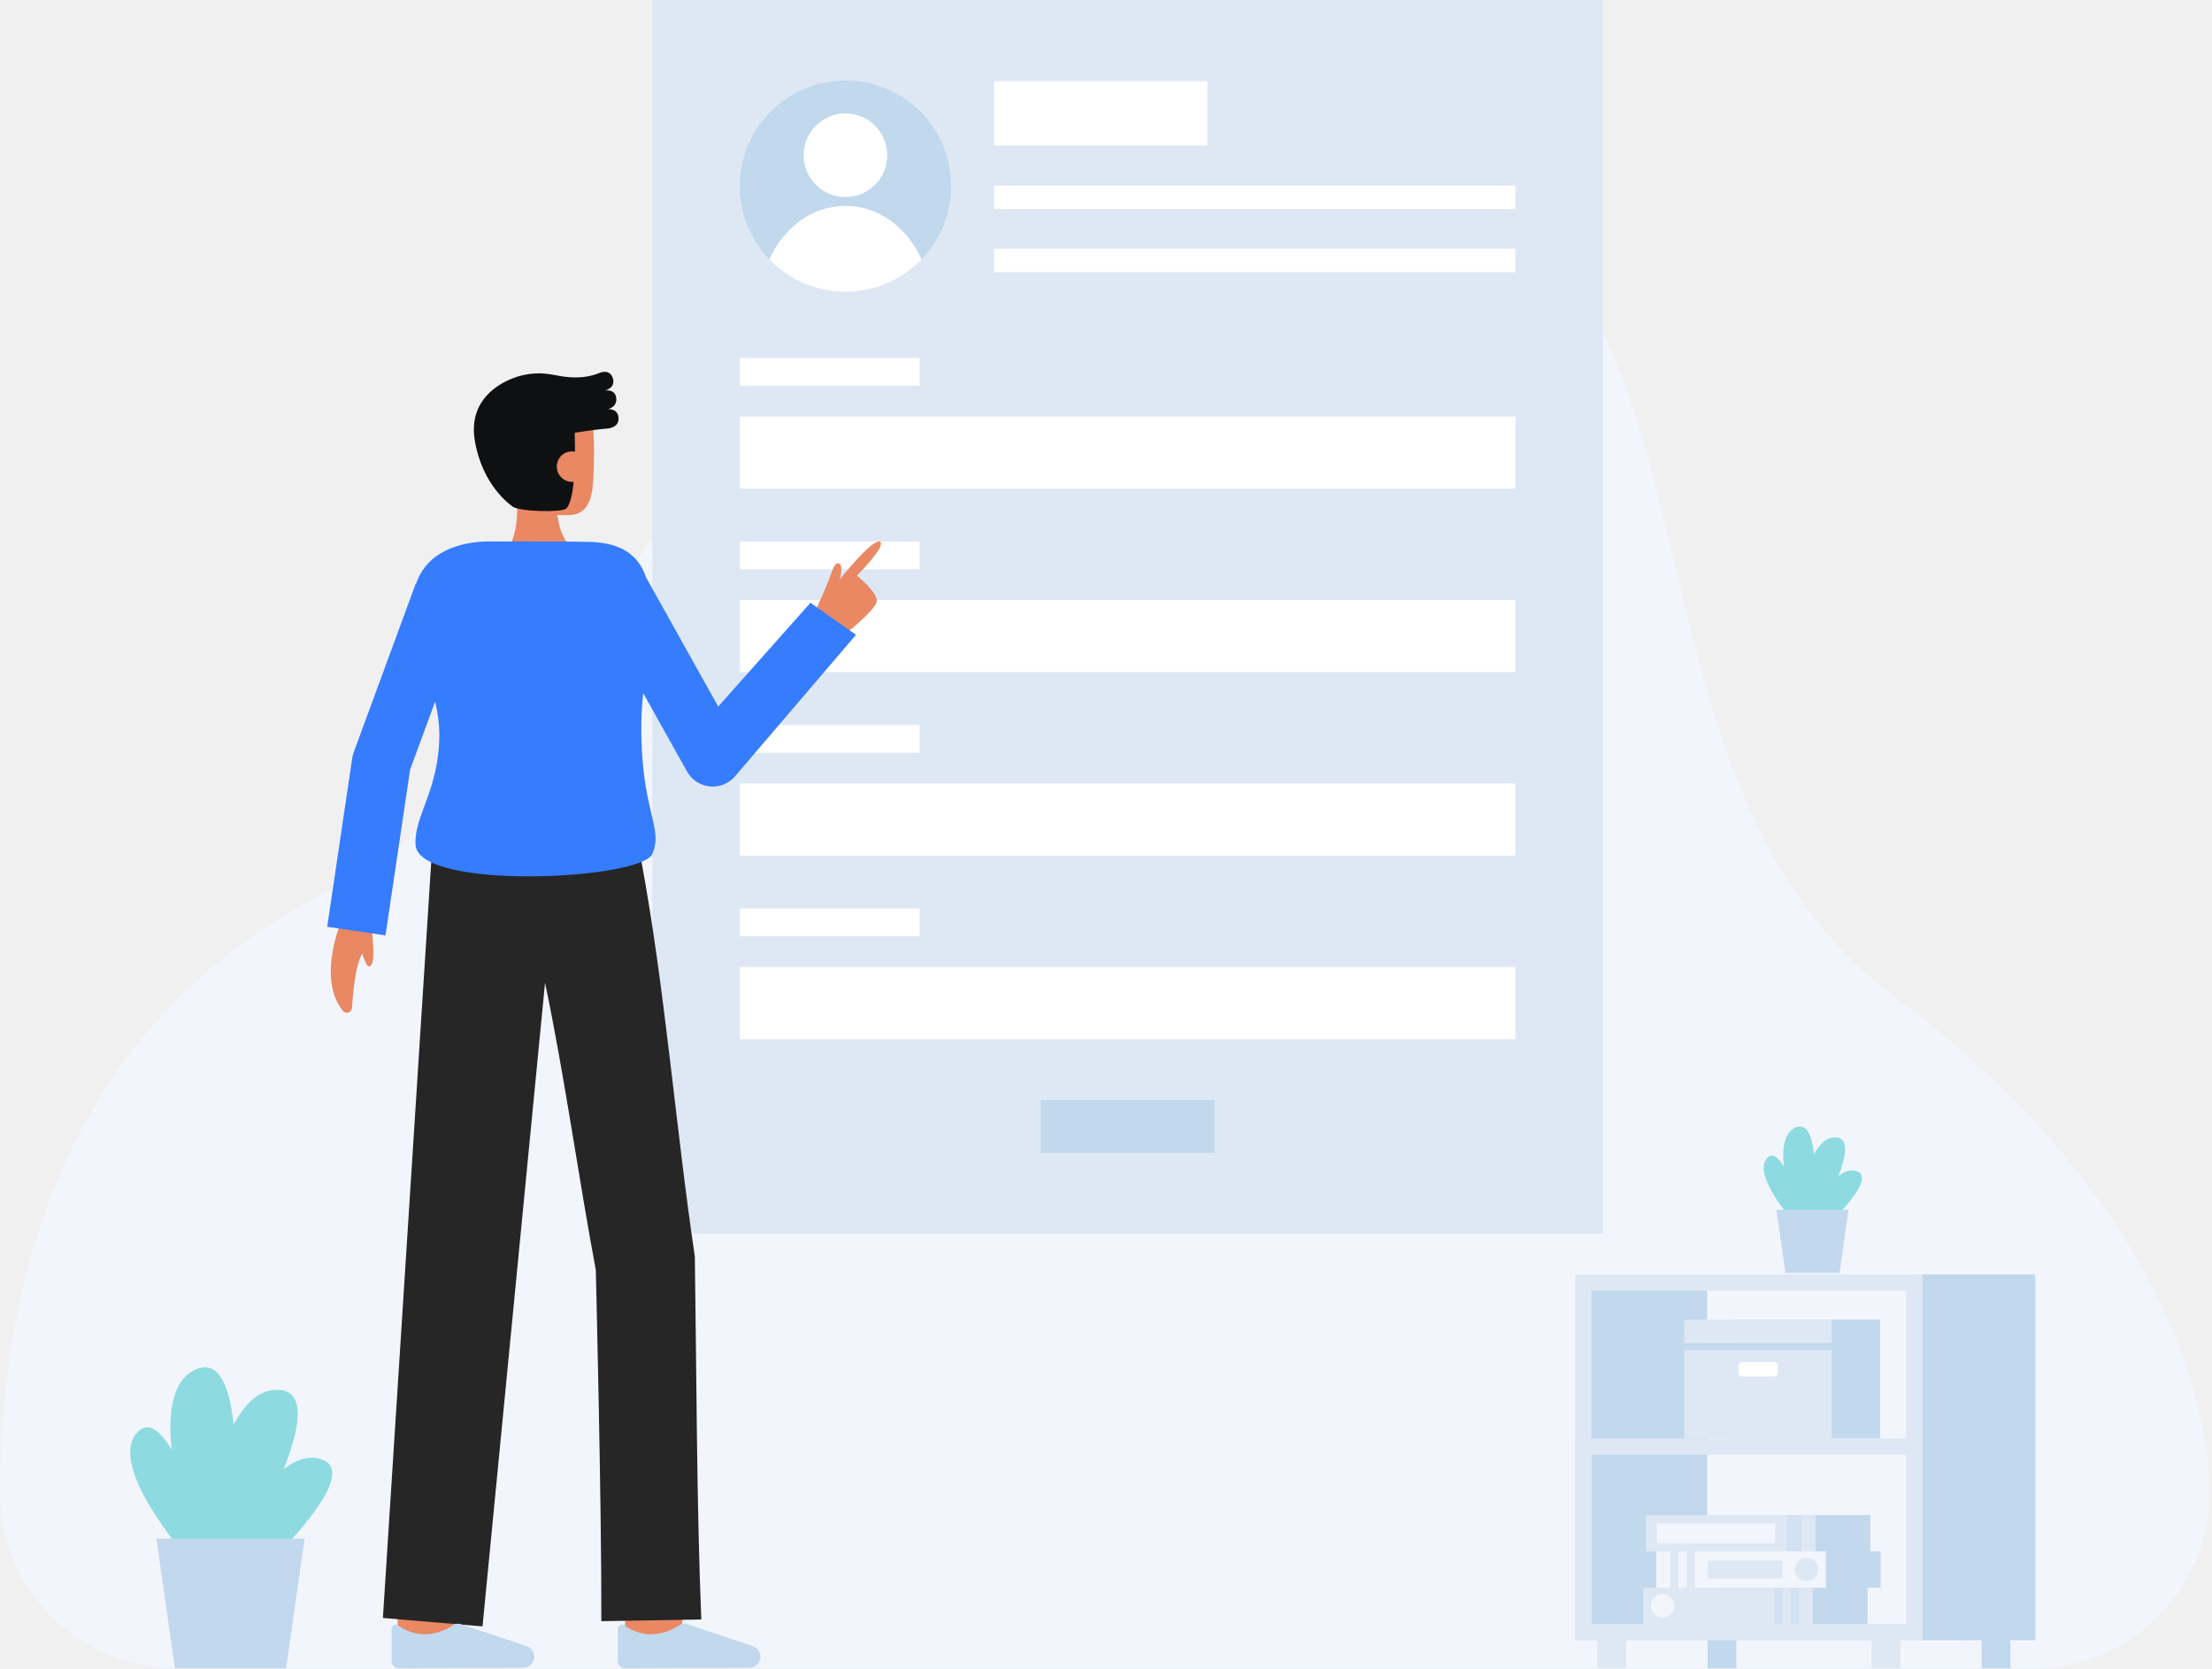
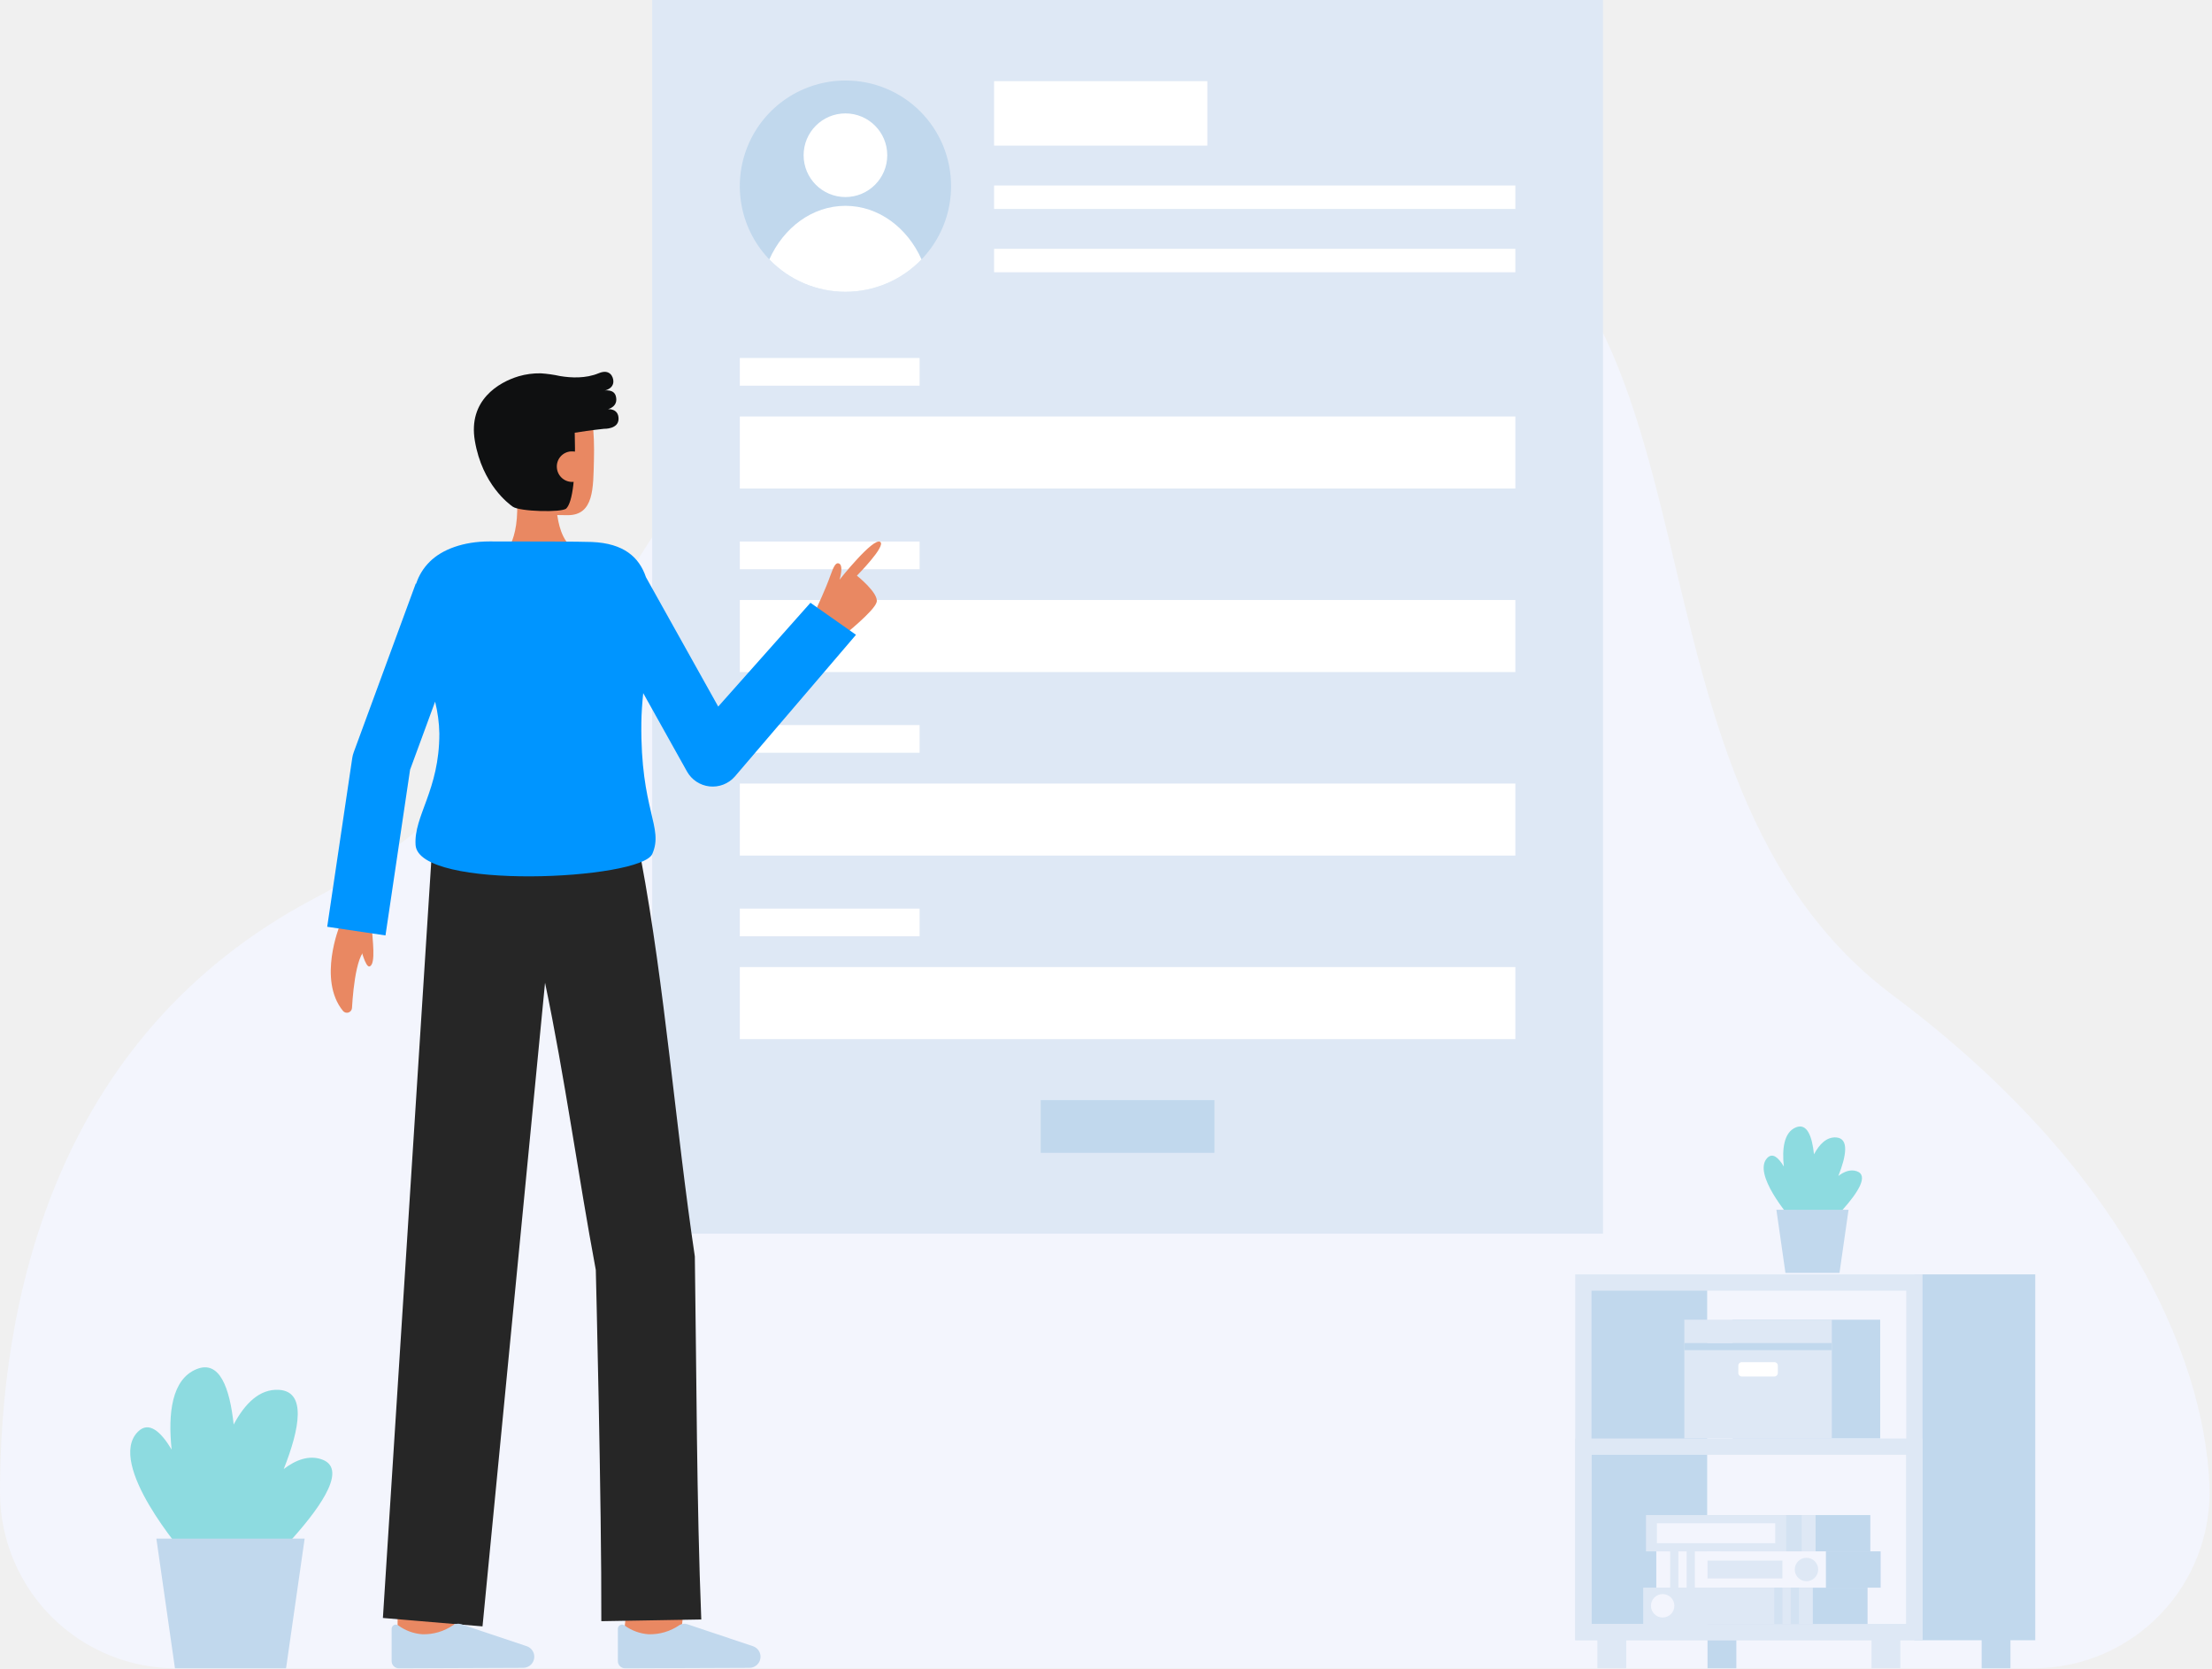
<svg xmlns="http://www.w3.org/2000/svg" width="887" height="669" viewBox="0 0 887 669" fill="none">
  <g clip-path="url(#clip0_1057_6100)">
    <path d="M815.411 668.88C824.95 668.88 834.391 666.948 843.163 663.2C851.936 659.452 859.858 653.966 866.452 647.073C873.047 640.18 878.177 632.022 881.533 623.093C884.889 614.163 886.401 604.646 885.979 595.116C883.655 542.554 850.25 467.223 759.2 399.188C632.861 304.79 709.11 83.774 543.271 61.266C270.684 24.271 294.944 271.689 126.628 359.9C19.487 416.048 0.007 525.911 0 598.354C0.017 617.072 7.468 635.017 20.714 648.243C33.96 661.469 51.917 668.892 70.635 668.88H815.411Z" fill="#F3F5FD" />
    <path d="M261.519 494.601L642.789 494.601L642.789 6.10352e-05L261.519 6.10352e-05L261.519 494.601Z" fill="#DEE8F5" />
    <path d="M381.37 74.639C381.37 83.016 378.886 91.205 374.232 98.17C369.578 105.135 362.963 110.564 355.224 113.77C347.484 116.976 338.968 117.814 330.752 116.18C322.536 114.546 314.989 110.512 309.066 104.589C303.142 98.665 299.108 91.118 297.474 82.902C295.84 74.686 296.678 66.17 299.884 58.431C303.09 50.691 308.519 44.076 315.484 39.422C322.449 34.768 330.638 32.284 339.015 32.284C344.582 32.267 350.097 33.351 355.244 35.474C360.39 37.596 365.066 40.715 369.002 44.652C372.939 48.588 376.058 53.264 378.18 58.41C380.303 63.557 381.387 69.072 381.37 74.639V74.639Z" fill="#C1D8ED" />
    <path d="M339.015 79.003C348.276 79.003 355.783 71.496 355.783 62.235C355.783 52.974 348.276 45.467 339.015 45.467C329.754 45.467 322.247 52.974 322.247 62.235C322.247 71.496 329.754 79.003 339.015 79.003Z" fill="white" />
    <path d="M369.537 104.008C365.585 108.114 360.845 111.381 355.6 113.612C350.356 115.844 344.715 116.994 339.016 116.994C333.316 116.994 327.675 115.844 322.431 113.612C317.186 111.381 312.446 108.114 308.494 104.008C314.205 91.245 325.734 82.522 339.015 82.522C352.296 82.522 363.826 91.245 369.537 104.008Z" fill="white" />
    <path d="M484.139 32.547H398.629V58.388H484.139V32.547Z" fill="white" />
    <path d="M607.646 74.372H398.629V83.774H607.646V74.372Z" fill="white" />
    <path d="M607.646 99.758H398.629V109.16H607.646V99.758Z" fill="white" />
    <path d="M368.751 143.531H296.661V154.635H368.751V143.531Z" fill="white" />
    <path d="M607.647 166.983H296.661V195.859H607.647V166.983Z" fill="white" />
    <path d="M368.751 217.115H296.661V228.219H368.751V217.115Z" fill="white" />
    <path d="M607.647 240.567H296.661V269.443H607.647V240.567Z" fill="white" />
    <path d="M368.751 290.699H296.661V301.803H368.751V290.699Z" fill="white" />
    <path d="M607.647 314.151H296.661V343.027H607.647V314.151Z" fill="white" />
    <path d="M368.751 364.282H296.661V375.386H368.751V364.282Z" fill="white" />
    <path d="M607.647 387.735H296.661V416.611H607.647V387.735Z" fill="white" />
    <path d="M486.979 441.07H417.327V462.2H486.979V441.07Z" fill="#C1D8ED" />
    <path d="M201.165 222.756C201.165 222.756 208.897 218.656 207.171 197.6L223.147 194.637C223.147 194.637 221.352 213.516 229.435 219.51L201.165 222.756Z" fill="#E98862" />
    <path d="M198.106 189.435C199.212 195.823 202.698 201.873 208.333 203.935C215.023 206.385 219.978 206.551 227.691 206.551C238.216 206.551 237.868 195.574 238.164 184.513C238.464 173.407 237.577 161.494 233.417 157.624C225.117 149.9 200.744 154.792 197.78 167.712C196.247 174.4 197.053 183.354 198.106 189.435Z" fill="#E98862" />
    <path d="M243.805 164.046C243.805 164.046 248.115 163.083 246.935 158.785C246.153 155.934 242.501 156.567 242.501 156.567C242.501 156.567 245.959 155.934 245.959 152.915C245.959 151.015 244.497 147.791 240.088 149.633C234.914 151.794 229.014 151.516 224.527 150.762C221.989 150.206 219.413 149.843 216.82 149.674H216.806C213.825 149.622 210.854 150.019 207.992 150.853C199.972 153.253 187.648 160.474 190.415 176.746C193.406 194.332 204.115 202.06 205.589 203.13C208.359 205.144 225.389 205.552 227.077 203.865C229.603 201.339 230.977 191.183 230.464 173.491C237.444 172.386 242.239 171.915 242.239 171.915C242.239 171.915 248.039 172.133 248.039 167.893C248.039 163.653 243.805 164.046 243.805 164.046Z" fill="#0F1011" />
    <path d="M235.557 186.611C235.679 188.229 235.156 189.83 234.102 191.063C233.048 192.297 231.549 193.064 229.931 193.196C228.314 193.328 226.71 192.815 225.47 191.768C224.23 190.722 223.454 189.227 223.312 187.611C223.232 186.804 223.315 185.99 223.557 185.216C223.798 184.442 224.193 183.725 224.717 183.106C225.242 182.488 225.885 181.982 226.61 181.618C227.334 181.253 228.124 181.039 228.933 180.986C233.311 180.848 235.279 183.229 235.557 186.611Z" fill="#E98862" />
    <path d="M272.815 657.164L250.222 654.479C251.239 645.927 252.386 635.656 252.466 633.972C252.466 634.078 252.466 634.172 252.466 634.237H275.218C275.213 634.919 275.213 636.994 272.815 657.164Z" fill="#E98862" />
    <path d="M182.159 659.884L159.407 659.81C159.407 659.81 159.483 636.318 159.483 634.237H182.235C182.235 636.324 182.159 659.884 182.159 659.884Z" fill="#E98862" />
    <path d="M281.21 649.3C279.326 602.237 279.317 550.9 278.626 503.752C270.926 452.167 266.641 395.634 257.026 344.418L256.737 344.503L255.89 338.728L173.466 337.139L153.543 648.689L193.487 652.064L218.558 394.011C226.523 432.056 231.866 471.506 238.914 509.17C238.914 509.17 241.286 603.597 241.127 649.981L281.21 649.3Z" fill="#262626" />
    <path d="M209.816 668.684C210.4 668.682 210.979 668.564 211.518 668.338C212.057 668.112 212.546 667.783 212.957 667.368C213.369 666.953 213.694 666.461 213.916 665.92C214.137 665.379 214.25 664.799 214.247 664.215C214.247 664.105 214.242 663.994 214.233 663.884C214.167 663.038 213.861 662.229 213.351 661.552C212.84 660.874 212.147 660.357 211.352 660.06L184.871 651.191C184.358 651.021 183.814 650.964 183.277 651.024C182.74 651.084 182.222 651.259 181.759 651.537C178.118 654.064 173.763 655.355 169.334 655.222C165.884 654.977 162.573 653.767 159.778 651.731C159.532 651.53 159.234 651.402 158.919 651.364C158.604 651.325 158.284 651.377 157.997 651.514C157.71 651.65 157.468 651.865 157.298 652.133C157.129 652.402 157.039 652.713 157.04 653.031V665.98C157.04 666.749 157.345 667.487 157.889 668.031C158.433 668.575 159.171 668.88 159.94 668.88H159.953L209.816 668.684Z" fill="#C1D8ED" />
    <path d="M300.535 668.684C301.119 668.682 301.698 668.564 302.237 668.338C302.776 668.112 303.265 667.783 303.676 667.368C304.088 666.953 304.413 666.461 304.635 665.92C304.856 665.379 304.969 664.799 304.966 664.215C304.966 664.105 304.966 663.994 304.952 663.884C304.886 663.038 304.58 662.229 304.07 661.552C303.559 660.874 302.866 660.357 302.071 660.06L275.59 651.191C275.077 651.021 274.533 650.964 273.996 651.024C273.459 651.084 272.941 651.259 272.478 651.537C268.837 654.064 264.482 655.355 260.053 655.222C256.603 654.977 253.292 653.767 250.497 651.731C250.251 651.53 249.953 651.402 249.638 651.364C249.323 651.325 249.003 651.377 248.716 651.514C248.429 651.65 248.187 651.865 248.017 652.133C247.848 652.402 247.758 652.713 247.759 653.031V665.98C247.759 666.749 248.064 667.487 248.608 668.031C249.152 668.575 249.89 668.88 250.659 668.88H250.672L300.535 668.684Z" fill="#C1D8ED" />
    <path d="M149.21 372.678C149.21 375.907 150.91 386.701 148.173 387.472C146.529 387.934 144.587 379.89 144.587 379.89" fill="#E98862" />
    <path d="M136.263 370.983C136.263 370.983 127.31 392.775 137.522 405.295C137.782 405.614 138.133 405.847 138.528 405.963C138.922 406.079 139.343 406.074 139.735 405.947C140.126 405.82 140.471 405.579 140.723 405.253C140.975 404.928 141.122 404.534 141.147 404.123C141.647 395.682 143.347 378.344 148.911 380.369V366.757" fill="#E98862" />
    <path d="M338.15 254.879C338.15 254.879 350.65 244.947 351.539 241.379C352.428 237.811 343.617 230.795 343.617 230.795C343.617 230.795 355.327 218.995 352.992 217.28C350.236 215.26 336.648 232.428 336.648 232.428C336.648 232.428 338.569 226.251 336.176 225.846C335.193 225.68 334.414 226.646 332.876 231.016C331.123 235.997 327.619 243.493 327.619 243.493L338.15 254.879Z" fill="#E98862" />
-     <path d="M324.986 241.673L288 283.285L259.034 231.435C256.282 223.297 250.057 217.835 237.378 217.297C233.029 217.11 211.803 217.077 196.263 217.077C185.822 217.077 177.251 220.277 172.302 225.23C169.809 227.687 167.944 230.707 166.863 234.036L166.714 233.981L141.845 301.6C141.565 302.358 141.364 303.143 141.245 303.943L131.21 371.568L154.577 375.036L164.436 308.616L174.478 281.308C175.523 285.505 176.094 289.807 176.178 294.131C176.178 316.888 165.889 327.087 166.642 338.764C167.835 357.123 257.031 352.785 261.576 342.357C266.255 331.602 256.758 324.977 257.176 289.8C257.221 285.973 257.517 281.968 257.924 277.891L275.476 309.31C276.395 310.955 277.695 312.357 279.266 313.397C280.837 314.438 282.635 315.088 284.508 315.292C286.382 315.496 288.277 315.249 290.036 314.571C291.794 313.893 293.365 312.805 294.617 311.396L343.245 254.512L324.986 241.673Z" fill="#367CFF" />
+     <path d="M324.986 241.673L288 283.285L259.034 231.435C256.282 223.297 250.057 217.835 237.378 217.297C233.029 217.11 211.803 217.077 196.263 217.077C185.822 217.077 177.251 220.277 172.302 225.23C169.809 227.687 167.944 230.707 166.863 234.036L166.714 233.981L141.845 301.6C141.565 302.358 141.364 303.143 141.245 303.943L131.21 371.568L154.577 375.036L164.436 308.616L174.478 281.308C175.523 285.505 176.094 289.807 176.178 294.131C176.178 316.888 165.889 327.087 166.642 338.764C167.835 357.123 257.031 352.785 261.576 342.357C266.255 331.602 256.758 324.977 257.176 289.8C257.221 285.973 257.517 281.968 257.924 277.891L275.476 309.31C276.395 310.955 277.695 312.357 279.266 313.397C280.837 314.438 282.635 315.088 284.508 315.292C286.382 315.496 288.277 315.249 290.036 314.571C291.794 313.893 293.365 312.805 294.617 311.396L343.245 254.512L324.986 241.673Z" fill="#0095FF" />
    <path d="M128.821 585.041C123.821 583.404 118.69 585.241 113.78 588.976C120.247 572.646 122.916 557.895 111.86 557.231C104.124 556.766 98.198 562.701 93.696 571.139C92.113 556.303 88.028 545.239 78.878 548.907C68.832 552.935 67.303 566.737 68.827 581.179C64.402 573.802 59.636 569.689 55.309 574.016C42.396 586.929 74.092 623.316 74.092 623.316H81.964L86.456 628.193C85.547 630.116 85.049 631.261 85.049 631.261L90.755 642.873C90.755 642.873 149.573 591.834 128.821 585.041Z" fill="#8DDBE0" />
    <path d="M114.708 668.88H70.158L62.701 616.873H122.165L114.708 668.88Z" fill="#C1D8ED" />
    <path d="M744.491 469.558C742.058 468.758 739.562 469.658 737.173 471.472C740.319 463.528 741.618 456.352 736.239 456.029C732.475 455.803 729.592 458.691 727.402 462.795C726.632 455.578 724.645 450.195 720.193 451.979C715.306 453.939 714.562 460.654 715.303 467.679C713.148 464.091 710.832 462.09 708.727 464.193C702.445 470.475 717.865 488.18 717.865 488.18H721.694L723.88 490.552C723.437 491.487 723.195 492.045 723.195 492.045L725.971 497.693C725.971 497.693 754.589 472.863 744.491 469.558Z" fill="#8DDBE0" />
    <path d="M737.627 510.345H715.954L712.326 485.044H741.255L737.627 510.345Z" fill="#C1D8ED" />
    <path d="M696.265 656.145H684.712V668.88H696.265V656.145Z" fill="#C1D8ED" />
    <path d="M806.181 656.145H794.628V668.88H806.181V656.145Z" fill="#C1D8ED" />
    <path d="M816.127 510.939H767.654V657.621H816.127V510.939Z" fill="#C1D8ED" />
    <path d="M684.564 514.188H634.925V656.145H684.564V514.188Z" fill="#C1D8ED" />
    <path d="M770.919 657.621H631.66V510.939H770.919V657.621ZM638.19 651.091H764.39V517.469H638.19V651.091Z" fill="#DEE8F5" />
    <path d="M770.919 657.621H631.66V576.75H770.919V657.621ZM638.19 651.091H764.39V583.28H638.19V651.091Z" fill="#DEE8F5" />
    <path d="M694.79 529.104V538.445V576.697H753.947V538.445V529.104H694.79Z" fill="#C1D8ED" />
    <path d="M734.557 538.445H675.4V576.697H734.557V538.445Z" fill="#DEE8F5" />
    <path d="M734.557 538.445H675.4V541.312H734.557V538.445Z" fill="#C1D8ED" />
    <path d="M675.401 538.445H734.558V529.104H675.401V538.445Z" fill="#DEE8F5" />
    <path d="M711.535 546.127H698.423C697.67 546.127 697.06 546.737 697.06 547.49V550.508C697.06 551.261 697.67 551.871 698.423 551.871H711.535C712.288 551.871 712.898 551.261 712.898 550.508V547.49C712.898 546.737 712.288 546.127 711.535 546.127Z" fill="white" />
    <path d="M652.108 656.145H640.555V668.88H652.108V656.145Z" fill="#DEE8F5" />
    <path d="M762.024 656.145H750.471V668.88H762.024V656.145Z" fill="#DEE8F5" />
    <path d="M748.882 636.528H684.568V651.091H748.882V636.528Z" fill="#C1D8ED" />
    <path d="M749.987 607.435H685.673V621.998H749.987V607.435Z" fill="#C1D8ED" />
    <path d="M726.935 636.528H658.923V651.091H726.935V636.528Z" fill="#DEE8F5" />
    <g opacity="0.62">
      <path opacity="0.62" d="M721.384 636.528H718.083V651.091H721.384V636.528Z" fill="#C1D8ED" />
    </g>
    <g opacity="0.62">
      <path opacity="0.62" d="M714.781 636.528H711.48V651.091H714.781V636.528Z" fill="#C1D8ED" />
    </g>
    <path d="M666.721 648.506C669.315 648.506 671.417 646.404 671.417 643.81C671.417 641.216 669.315 639.114 666.721 639.114C664.127 639.114 662.025 641.216 662.025 643.81C662.025 646.404 664.127 648.506 666.721 648.506Z" fill="#F3F5FD" />
    <path d="M728.04 607.435H660.028V621.998H728.04V607.435Z" fill="#DEE8F5" />
    <path d="M711.869 610.715H664.408V618.718H711.869V610.715Z" fill="#F3F5FD" />
    <g opacity="0.62">
      <path opacity="0.62" d="M722.489 607.435H716.242V621.998H722.489V607.435Z" fill="#C1D8ED" />
    </g>
    <path d="M689.814 636.544H754.128V621.981H689.814V636.544Z" fill="#C1D8ED" />
    <path d="M664.169 636.544H732.181V621.981H664.169V636.544Z" fill="#F3F5FD" />
    <path d="M669.72 636.544H673.021V621.981H669.72V636.544Z" fill="#DEE8F5" />
    <path d="M676.323 636.544H679.624V621.981H676.323V636.544Z" fill="#DEE8F5" />
    <path d="M724.384 633.959C726.978 633.959 729.08 631.856 729.08 629.263C729.08 626.669 726.978 624.567 724.384 624.567C721.79 624.567 719.688 626.669 719.688 629.263C719.688 631.856 721.79 633.959 724.384 633.959Z" fill="#DEE8F5" />
    <path d="M714.735 625.693H684.712V632.832H714.735V625.693Z" fill="#DEE8F5" />
  </g>
  <defs>
    <clipPath id="clip0_1057_6100">
      <rect width="886.05" height="668.88" fill="white" />
    </clipPath>
  </defs>
</svg>
